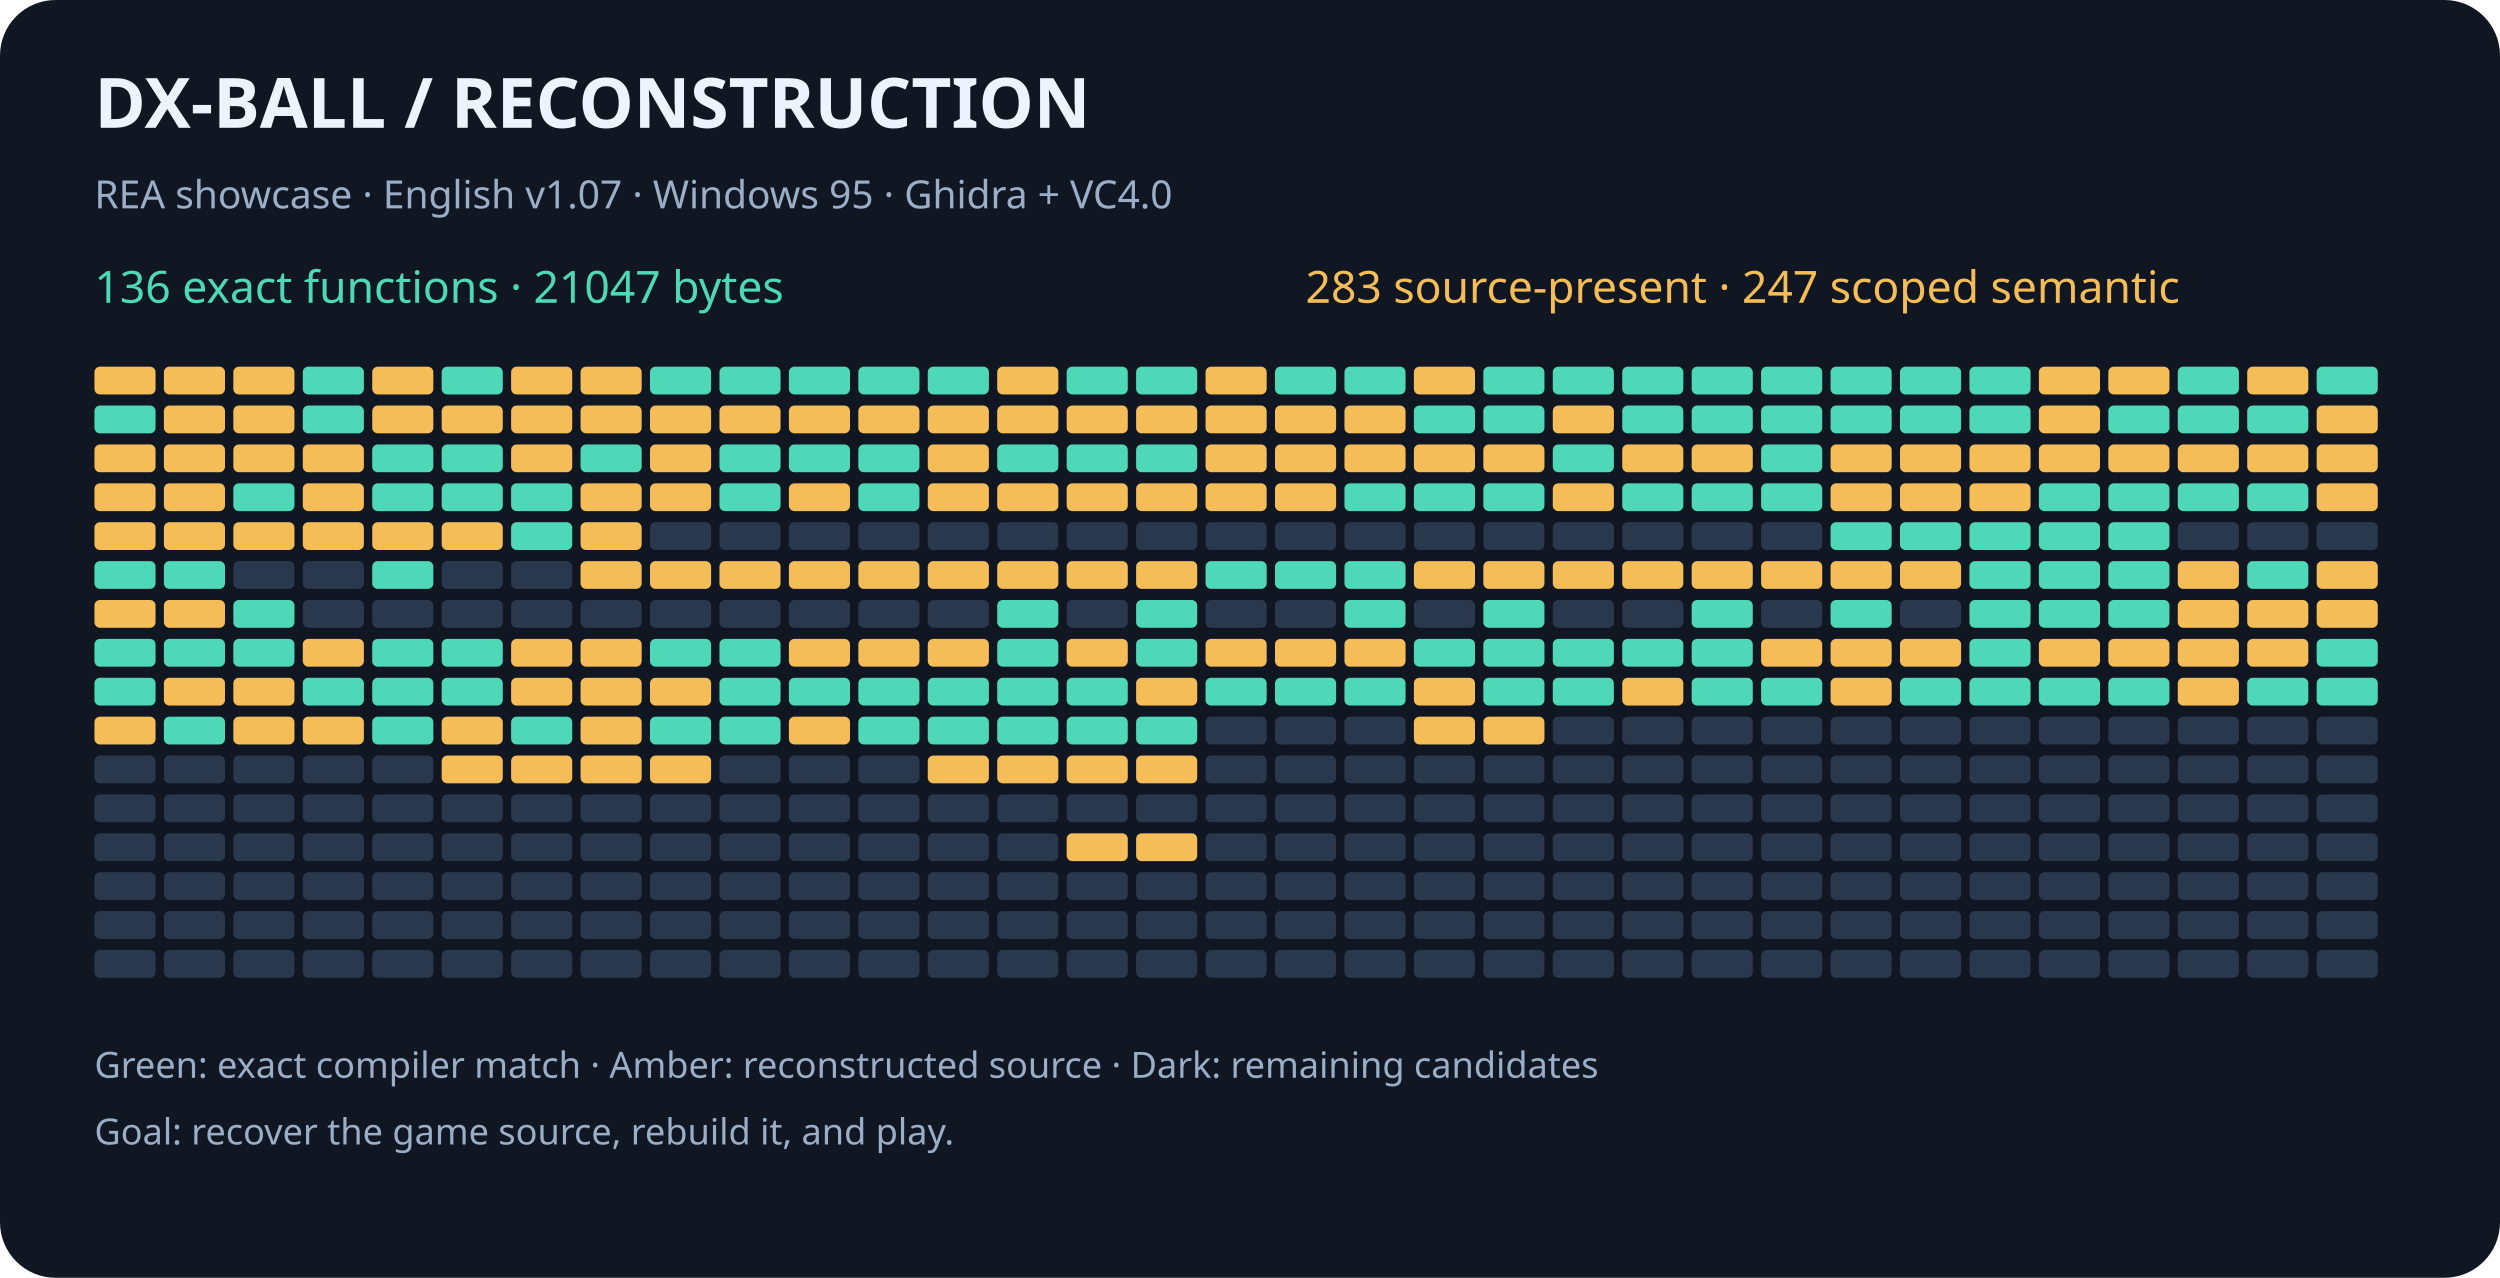
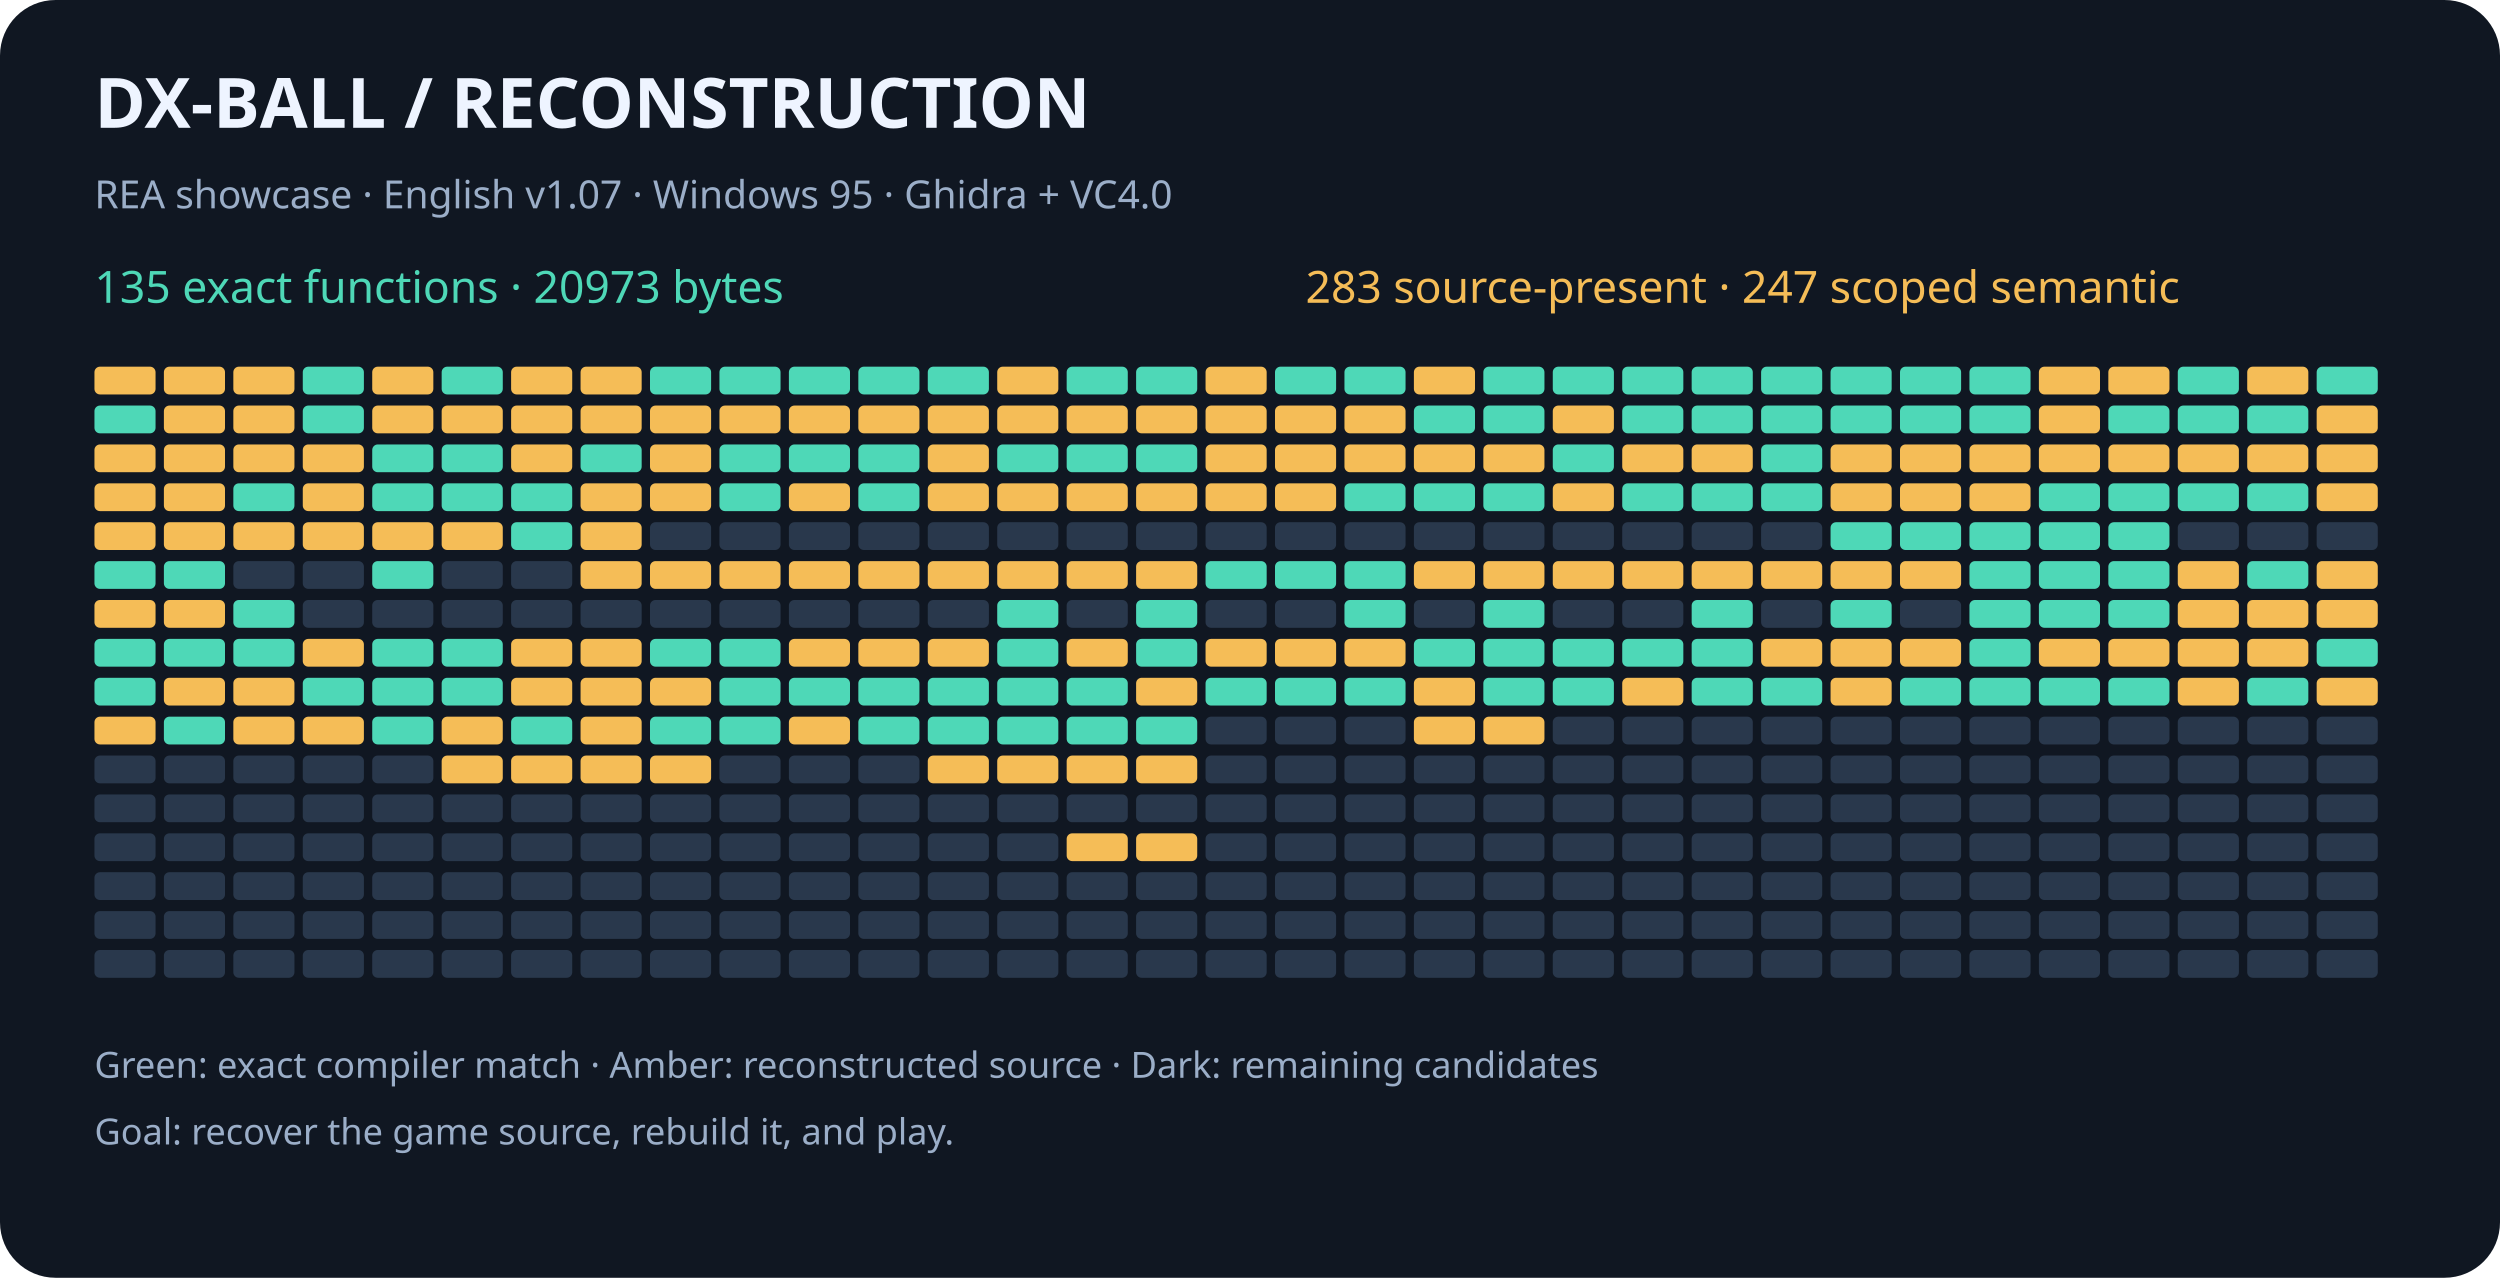
<svg xmlns="http://www.w3.org/2000/svg" width="900" height="460" viewBox="0 0 900 460" role="img" aria-labelledby="title desc">
  <rect width="900" height="460" rx="20" fill="#101722" />
  <g font-family="sans-serif">
    <text x="34" y="46" fill="#eef4ff" font-size="25" font-weight="bold">DX-BALL  /  RECONSTRUCTION</text>
    <text x="34" y="75" fill="#9baec8" font-size="14">REA showcase · English v1.07 · Windows 95 · Ghidra + VC4.0</text>
-     <text x="34" y="109" fill="#4ed8b7" font-size="16">136 exact functions · 21047 bytes</text>
+     <text x="34" y="109" fill="#4ed8b7" font-size="16">135 exact functions · 20973 bytes</text>
    <text x="470" y="109" fill="#f5bd57" font-size="16">283 source-present · 247 scoped semantic</text>
    <rect x="34" y="132" width="22" height="10" rx="2" fill="#f5bd57" />
    <rect x="59" y="132" width="22" height="10" rx="2" fill="#f5bd57" />
    <rect x="84" y="132" width="22" height="10" rx="2" fill="#f5bd57" />
    <rect x="109" y="132" width="22" height="10" rx="2" fill="#4ed8b7" />
    <rect x="134" y="132" width="22" height="10" rx="2" fill="#f5bd57" />
    <rect x="159" y="132" width="22" height="10" rx="2" fill="#4ed8b7" />
    <rect x="184" y="132" width="22" height="10" rx="2" fill="#f5bd57" />
    <rect x="209" y="132" width="22" height="10" rx="2" fill="#f5bd57" />
    <rect x="234" y="132" width="22" height="10" rx="2" fill="#4ed8b7" />
    <rect x="259" y="132" width="22" height="10" rx="2" fill="#4ed8b7" />
    <rect x="284" y="132" width="22" height="10" rx="2" fill="#4ed8b7" />
    <rect x="309" y="132" width="22" height="10" rx="2" fill="#4ed8b7" />
    <rect x="334" y="132" width="22" height="10" rx="2" fill="#4ed8b7" />
    <rect x="359" y="132" width="22" height="10" rx="2" fill="#f5bd57" />
    <rect x="384" y="132" width="22" height="10" rx="2" fill="#4ed8b7" />
    <rect x="409" y="132" width="22" height="10" rx="2" fill="#4ed8b7" />
    <rect x="434" y="132" width="22" height="10" rx="2" fill="#f5bd57" />
    <rect x="459" y="132" width="22" height="10" rx="2" fill="#4ed8b7" />
    <rect x="484" y="132" width="22" height="10" rx="2" fill="#4ed8b7" />
    <rect x="509" y="132" width="22" height="10" rx="2" fill="#f5bd57" />
    <rect x="534" y="132" width="22" height="10" rx="2" fill="#4ed8b7" />
    <rect x="559" y="132" width="22" height="10" rx="2" fill="#4ed8b7" />
    <rect x="584" y="132" width="22" height="10" rx="2" fill="#4ed8b7" />
    <rect x="609" y="132" width="22" height="10" rx="2" fill="#4ed8b7" />
    <rect x="634" y="132" width="22" height="10" rx="2" fill="#4ed8b7" />
    <rect x="659" y="132" width="22" height="10" rx="2" fill="#4ed8b7" />
    <rect x="684" y="132" width="22" height="10" rx="2" fill="#4ed8b7" />
    <rect x="709" y="132" width="22" height="10" rx="2" fill="#4ed8b7" />
    <rect x="734" y="132" width="22" height="10" rx="2" fill="#f5bd57" />
    <rect x="759" y="132" width="22" height="10" rx="2" fill="#f5bd57" />
    <rect x="784" y="132" width="22" height="10" rx="2" fill="#4ed8b7" />
    <rect x="809" y="132" width="22" height="10" rx="2" fill="#f5bd57" />
    <rect x="834" y="132" width="22" height="10" rx="2" fill="#4ed8b7" />
    <rect x="34" y="146" width="22" height="10" rx="2" fill="#4ed8b7" />
    <rect x="59" y="146" width="22" height="10" rx="2" fill="#f5bd57" />
    <rect x="84" y="146" width="22" height="10" rx="2" fill="#f5bd57" />
    <rect x="109" y="146" width="22" height="10" rx="2" fill="#4ed8b7" />
    <rect x="134" y="146" width="22" height="10" rx="2" fill="#f5bd57" />
    <rect x="159" y="146" width="22" height="10" rx="2" fill="#f5bd57" />
    <rect x="184" y="146" width="22" height="10" rx="2" fill="#f5bd57" />
    <rect x="209" y="146" width="22" height="10" rx="2" fill="#f5bd57" />
    <rect x="234" y="146" width="22" height="10" rx="2" fill="#f5bd57" />
    <rect x="259" y="146" width="22" height="10" rx="2" fill="#f5bd57" />
    <rect x="284" y="146" width="22" height="10" rx="2" fill="#f5bd57" />
    <rect x="309" y="146" width="22" height="10" rx="2" fill="#f5bd57" />
    <rect x="334" y="146" width="22" height="10" rx="2" fill="#f5bd57" />
    <rect x="359" y="146" width="22" height="10" rx="2" fill="#f5bd57" />
    <rect x="384" y="146" width="22" height="10" rx="2" fill="#f5bd57" />
    <rect x="409" y="146" width="22" height="10" rx="2" fill="#f5bd57" />
    <rect x="434" y="146" width="22" height="10" rx="2" fill="#f5bd57" />
    <rect x="459" y="146" width="22" height="10" rx="2" fill="#f5bd57" />
    <rect x="484" y="146" width="22" height="10" rx="2" fill="#f5bd57" />
    <rect x="509" y="146" width="22" height="10" rx="2" fill="#4ed8b7" />
    <rect x="534" y="146" width="22" height="10" rx="2" fill="#4ed8b7" />
    <rect x="559" y="146" width="22" height="10" rx="2" fill="#f5bd57" />
    <rect x="584" y="146" width="22" height="10" rx="2" fill="#4ed8b7" />
    <rect x="609" y="146" width="22" height="10" rx="2" fill="#4ed8b7" />
    <rect x="634" y="146" width="22" height="10" rx="2" fill="#4ed8b7" />
    <rect x="659" y="146" width="22" height="10" rx="2" fill="#4ed8b7" />
    <rect x="684" y="146" width="22" height="10" rx="2" fill="#4ed8b7" />
    <rect x="709" y="146" width="22" height="10" rx="2" fill="#4ed8b7" />
    <rect x="734" y="146" width="22" height="10" rx="2" fill="#f5bd57" />
    <rect x="759" y="146" width="22" height="10" rx="2" fill="#4ed8b7" />
    <rect x="784" y="146" width="22" height="10" rx="2" fill="#4ed8b7" />
    <rect x="809" y="146" width="22" height="10" rx="2" fill="#4ed8b7" />
    <rect x="834" y="146" width="22" height="10" rx="2" fill="#f5bd57" />
    <rect x="34" y="160" width="22" height="10" rx="2" fill="#f5bd57" />
    <rect x="59" y="160" width="22" height="10" rx="2" fill="#f5bd57" />
    <rect x="84" y="160" width="22" height="10" rx="2" fill="#f5bd57" />
    <rect x="109" y="160" width="22" height="10" rx="2" fill="#f5bd57" />
    <rect x="134" y="160" width="22" height="10" rx="2" fill="#4ed8b7" />
    <rect x="159" y="160" width="22" height="10" rx="2" fill="#4ed8b7" />
    <rect x="184" y="160" width="22" height="10" rx="2" fill="#f5bd57" />
    <rect x="209" y="160" width="22" height="10" rx="2" fill="#4ed8b7" />
    <rect x="234" y="160" width="22" height="10" rx="2" fill="#f5bd57" />
    <rect x="259" y="160" width="22" height="10" rx="2" fill="#4ed8b7" />
    <rect x="284" y="160" width="22" height="10" rx="2" fill="#4ed8b7" />
    <rect x="309" y="160" width="22" height="10" rx="2" fill="#4ed8b7" />
    <rect x="334" y="160" width="22" height="10" rx="2" fill="#f5bd57" />
    <rect x="359" y="160" width="22" height="10" rx="2" fill="#4ed8b7" />
    <rect x="384" y="160" width="22" height="10" rx="2" fill="#4ed8b7" />
    <rect x="409" y="160" width="22" height="10" rx="2" fill="#4ed8b7" />
    <rect x="434" y="160" width="22" height="10" rx="2" fill="#f5bd57" />
    <rect x="459" y="160" width="22" height="10" rx="2" fill="#f5bd57" />
    <rect x="484" y="160" width="22" height="10" rx="2" fill="#f5bd57" />
    <rect x="509" y="160" width="22" height="10" rx="2" fill="#f5bd57" />
    <rect x="534" y="160" width="22" height="10" rx="2" fill="#f5bd57" />
    <rect x="559" y="160" width="22" height="10" rx="2" fill="#4ed8b7" />
    <rect x="584" y="160" width="22" height="10" rx="2" fill="#f5bd57" />
    <rect x="609" y="160" width="22" height="10" rx="2" fill="#f5bd57" />
    <rect x="634" y="160" width="22" height="10" rx="2" fill="#4ed8b7" />
    <rect x="659" y="160" width="22" height="10" rx="2" fill="#f5bd57" />
    <rect x="684" y="160" width="22" height="10" rx="2" fill="#f5bd57" />
    <rect x="709" y="160" width="22" height="10" rx="2" fill="#f5bd57" />
    <rect x="734" y="160" width="22" height="10" rx="2" fill="#f5bd57" />
    <rect x="759" y="160" width="22" height="10" rx="2" fill="#f5bd57" />
    <rect x="784" y="160" width="22" height="10" rx="2" fill="#f5bd57" />
    <rect x="809" y="160" width="22" height="10" rx="2" fill="#f5bd57" />
    <rect x="834" y="160" width="22" height="10" rx="2" fill="#f5bd57" />
    <rect x="34" y="174" width="22" height="10" rx="2" fill="#f5bd57" />
    <rect x="59" y="174" width="22" height="10" rx="2" fill="#f5bd57" />
    <rect x="84" y="174" width="22" height="10" rx="2" fill="#4ed8b7" />
    <rect x="109" y="174" width="22" height="10" rx="2" fill="#f5bd57" />
    <rect x="134" y="174" width="22" height="10" rx="2" fill="#4ed8b7" />
    <rect x="159" y="174" width="22" height="10" rx="2" fill="#4ed8b7" />
    <rect x="184" y="174" width="22" height="10" rx="2" fill="#4ed8b7" />
    <rect x="209" y="174" width="22" height="10" rx="2" fill="#f5bd57" />
    <rect x="234" y="174" width="22" height="10" rx="2" fill="#f5bd57" />
    <rect x="259" y="174" width="22" height="10" rx="2" fill="#4ed8b7" />
    <rect x="284" y="174" width="22" height="10" rx="2" fill="#f5bd57" />
    <rect x="309" y="174" width="22" height="10" rx="2" fill="#4ed8b7" />
    <rect x="334" y="174" width="22" height="10" rx="2" fill="#f5bd57" />
    <rect x="359" y="174" width="22" height="10" rx="2" fill="#f5bd57" />
    <rect x="384" y="174" width="22" height="10" rx="2" fill="#f5bd57" />
    <rect x="409" y="174" width="22" height="10" rx="2" fill="#f5bd57" />
    <rect x="434" y="174" width="22" height="10" rx="2" fill="#f5bd57" />
    <rect x="459" y="174" width="22" height="10" rx="2" fill="#f5bd57" />
    <rect x="484" y="174" width="22" height="10" rx="2" fill="#4ed8b7" />
    <rect x="509" y="174" width="22" height="10" rx="2" fill="#4ed8b7" />
    <rect x="534" y="174" width="22" height="10" rx="2" fill="#4ed8b7" />
    <rect x="559" y="174" width="22" height="10" rx="2" fill="#f5bd57" />
    <rect x="584" y="174" width="22" height="10" rx="2" fill="#4ed8b7" />
    <rect x="609" y="174" width="22" height="10" rx="2" fill="#4ed8b7" />
    <rect x="634" y="174" width="22" height="10" rx="2" fill="#4ed8b7" />
    <rect x="659" y="174" width="22" height="10" rx="2" fill="#f5bd57" />
    <rect x="684" y="174" width="22" height="10" rx="2" fill="#f5bd57" />
    <rect x="709" y="174" width="22" height="10" rx="2" fill="#f5bd57" />
    <rect x="734" y="174" width="22" height="10" rx="2" fill="#4ed8b7" />
    <rect x="759" y="174" width="22" height="10" rx="2" fill="#4ed8b7" />
    <rect x="784" y="174" width="22" height="10" rx="2" fill="#4ed8b7" />
    <rect x="809" y="174" width="22" height="10" rx="2" fill="#4ed8b7" />
    <rect x="834" y="174" width="22" height="10" rx="2" fill="#f5bd57" />
    <rect x="34" y="188" width="22" height="10" rx="2" fill="#f5bd57" />
    <rect x="59" y="188" width="22" height="10" rx="2" fill="#f5bd57" />
    <rect x="84" y="188" width="22" height="10" rx="2" fill="#f5bd57" />
    <rect x="109" y="188" width="22" height="10" rx="2" fill="#f5bd57" />
    <rect x="134" y="188" width="22" height="10" rx="2" fill="#f5bd57" />
    <rect x="159" y="188" width="22" height="10" rx="2" fill="#f5bd57" />
    <rect x="184" y="188" width="22" height="10" rx="2" fill="#4ed8b7" />
    <rect x="209" y="188" width="22" height="10" rx="2" fill="#f5bd57" />
    <rect x="234" y="188" width="22" height="10" rx="2" fill="#29384c" />
    <rect x="259" y="188" width="22" height="10" rx="2" fill="#29384c" />
    <rect x="284" y="188" width="22" height="10" rx="2" fill="#29384c" />
    <rect x="309" y="188" width="22" height="10" rx="2" fill="#29384c" />
    <rect x="334" y="188" width="22" height="10" rx="2" fill="#29384c" />
    <rect x="359" y="188" width="22" height="10" rx="2" fill="#29384c" />
    <rect x="384" y="188" width="22" height="10" rx="2" fill="#29384c" />
    <rect x="409" y="188" width="22" height="10" rx="2" fill="#29384c" />
    <rect x="434" y="188" width="22" height="10" rx="2" fill="#29384c" />
    <rect x="459" y="188" width="22" height="10" rx="2" fill="#29384c" />
    <rect x="484" y="188" width="22" height="10" rx="2" fill="#29384c" />
    <rect x="509" y="188" width="22" height="10" rx="2" fill="#29384c" />
    <rect x="534" y="188" width="22" height="10" rx="2" fill="#29384c" />
    <rect x="559" y="188" width="22" height="10" rx="2" fill="#29384c" />
    <rect x="584" y="188" width="22" height="10" rx="2" fill="#29384c" />
    <rect x="609" y="188" width="22" height="10" rx="2" fill="#29384c" />
    <rect x="634" y="188" width="22" height="10" rx="2" fill="#29384c" />
    <rect x="659" y="188" width="22" height="10" rx="2" fill="#4ed8b7" />
    <rect x="684" y="188" width="22" height="10" rx="2" fill="#4ed8b7" />
    <rect x="709" y="188" width="22" height="10" rx="2" fill="#4ed8b7" />
    <rect x="734" y="188" width="22" height="10" rx="2" fill="#4ed8b7" />
    <rect x="759" y="188" width="22" height="10" rx="2" fill="#4ed8b7" />
    <rect x="784" y="188" width="22" height="10" rx="2" fill="#29384c" />
    <rect x="809" y="188" width="22" height="10" rx="2" fill="#29384c" />
    <rect x="834" y="188" width="22" height="10" rx="2" fill="#29384c" />
    <rect x="34" y="202" width="22" height="10" rx="2" fill="#4ed8b7" />
    <rect x="59" y="202" width="22" height="10" rx="2" fill="#4ed8b7" />
    <rect x="84" y="202" width="22" height="10" rx="2" fill="#29384c" />
    <rect x="109" y="202" width="22" height="10" rx="2" fill="#29384c" />
    <rect x="134" y="202" width="22" height="10" rx="2" fill="#4ed8b7" />
    <rect x="159" y="202" width="22" height="10" rx="2" fill="#29384c" />
    <rect x="184" y="202" width="22" height="10" rx="2" fill="#29384c" />
    <rect x="209" y="202" width="22" height="10" rx="2" fill="#f5bd57" />
    <rect x="234" y="202" width="22" height="10" rx="2" fill="#f5bd57" />
    <rect x="259" y="202" width="22" height="10" rx="2" fill="#f5bd57" />
    <rect x="284" y="202" width="22" height="10" rx="2" fill="#f5bd57" />
    <rect x="309" y="202" width="22" height="10" rx="2" fill="#f5bd57" />
    <rect x="334" y="202" width="22" height="10" rx="2" fill="#f5bd57" />
    <rect x="359" y="202" width="22" height="10" rx="2" fill="#f5bd57" />
    <rect x="384" y="202" width="22" height="10" rx="2" fill="#f5bd57" />
    <rect x="409" y="202" width="22" height="10" rx="2" fill="#f5bd57" />
    <rect x="434" y="202" width="22" height="10" rx="2" fill="#4ed8b7" />
    <rect x="459" y="202" width="22" height="10" rx="2" fill="#4ed8b7" />
    <rect x="484" y="202" width="22" height="10" rx="2" fill="#4ed8b7" />
    <rect x="509" y="202" width="22" height="10" rx="2" fill="#f5bd57" />
    <rect x="534" y="202" width="22" height="10" rx="2" fill="#f5bd57" />
    <rect x="559" y="202" width="22" height="10" rx="2" fill="#f5bd57" />
    <rect x="584" y="202" width="22" height="10" rx="2" fill="#f5bd57" />
    <rect x="609" y="202" width="22" height="10" rx="2" fill="#f5bd57" />
    <rect x="634" y="202" width="22" height="10" rx="2" fill="#f5bd57" />
    <rect x="659" y="202" width="22" height="10" rx="2" fill="#f5bd57" />
    <rect x="684" y="202" width="22" height="10" rx="2" fill="#f5bd57" />
    <rect x="709" y="202" width="22" height="10" rx="2" fill="#4ed8b7" />
    <rect x="734" y="202" width="22" height="10" rx="2" fill="#4ed8b7" />
    <rect x="759" y="202" width="22" height="10" rx="2" fill="#4ed8b7" />
    <rect x="784" y="202" width="22" height="10" rx="2" fill="#f5bd57" />
    <rect x="809" y="202" width="22" height="10" rx="2" fill="#4ed8b7" />
    <rect x="834" y="202" width="22" height="10" rx="2" fill="#f5bd57" />
    <rect x="34" y="216" width="22" height="10" rx="2" fill="#f5bd57" />
    <rect x="59" y="216" width="22" height="10" rx="2" fill="#f5bd57" />
    <rect x="84" y="216" width="22" height="10" rx="2" fill="#4ed8b7" />
    <rect x="109" y="216" width="22" height="10" rx="2" fill="#29384c" />
    <rect x="134" y="216" width="22" height="10" rx="2" fill="#29384c" />
    <rect x="159" y="216" width="22" height="10" rx="2" fill="#29384c" />
    <rect x="184" y="216" width="22" height="10" rx="2" fill="#29384c" />
    <rect x="209" y="216" width="22" height="10" rx="2" fill="#29384c" />
    <rect x="234" y="216" width="22" height="10" rx="2" fill="#29384c" />
    <rect x="259" y="216" width="22" height="10" rx="2" fill="#29384c" />
    <rect x="284" y="216" width="22" height="10" rx="2" fill="#29384c" />
    <rect x="309" y="216" width="22" height="10" rx="2" fill="#29384c" />
    <rect x="334" y="216" width="22" height="10" rx="2" fill="#29384c" />
    <rect x="359" y="216" width="22" height="10" rx="2" fill="#4ed8b7" />
    <rect x="384" y="216" width="22" height="10" rx="2" fill="#29384c" />
    <rect x="409" y="216" width="22" height="10" rx="2" fill="#4ed8b7" />
    <rect x="434" y="216" width="22" height="10" rx="2" fill="#29384c" />
    <rect x="459" y="216" width="22" height="10" rx="2" fill="#29384c" />
    <rect x="484" y="216" width="22" height="10" rx="2" fill="#4ed8b7" />
    <rect x="509" y="216" width="22" height="10" rx="2" fill="#29384c" />
    <rect x="534" y="216" width="22" height="10" rx="2" fill="#4ed8b7" />
    <rect x="559" y="216" width="22" height="10" rx="2" fill="#29384c" />
    <rect x="584" y="216" width="22" height="10" rx="2" fill="#29384c" />
    <rect x="609" y="216" width="22" height="10" rx="2" fill="#4ed8b7" />
    <rect x="634" y="216" width="22" height="10" rx="2" fill="#29384c" />
    <rect x="659" y="216" width="22" height="10" rx="2" fill="#4ed8b7" />
    <rect x="684" y="216" width="22" height="10" rx="2" fill="#29384c" />
    <rect x="709" y="216" width="22" height="10" rx="2" fill="#4ed8b7" />
    <rect x="734" y="216" width="22" height="10" rx="2" fill="#4ed8b7" />
    <rect x="759" y="216" width="22" height="10" rx="2" fill="#4ed8b7" />
    <rect x="784" y="216" width="22" height="10" rx="2" fill="#f5bd57" />
    <rect x="809" y="216" width="22" height="10" rx="2" fill="#f5bd57" />
    <rect x="834" y="216" width="22" height="10" rx="2" fill="#f5bd57" />
    <rect x="34" y="230" width="22" height="10" rx="2" fill="#4ed8b7" />
    <rect x="59" y="230" width="22" height="10" rx="2" fill="#4ed8b7" />
    <rect x="84" y="230" width="22" height="10" rx="2" fill="#4ed8b7" />
    <rect x="109" y="230" width="22" height="10" rx="2" fill="#f5bd57" />
    <rect x="134" y="230" width="22" height="10" rx="2" fill="#4ed8b7" />
    <rect x="159" y="230" width="22" height="10" rx="2" fill="#4ed8b7" />
    <rect x="184" y="230" width="22" height="10" rx="2" fill="#f5bd57" />
    <rect x="209" y="230" width="22" height="10" rx="2" fill="#f5bd57" />
    <rect x="234" y="230" width="22" height="10" rx="2" fill="#4ed8b7" />
    <rect x="259" y="230" width="22" height="10" rx="2" fill="#4ed8b7" />
    <rect x="284" y="230" width="22" height="10" rx="2" fill="#f5bd57" />
    <rect x="309" y="230" width="22" height="10" rx="2" fill="#f5bd57" />
    <rect x="334" y="230" width="22" height="10" rx="2" fill="#f5bd57" />
    <rect x="359" y="230" width="22" height="10" rx="2" fill="#4ed8b7" />
    <rect x="384" y="230" width="22" height="10" rx="2" fill="#f5bd57" />
    <rect x="409" y="230" width="22" height="10" rx="2" fill="#4ed8b7" />
    <rect x="434" y="230" width="22" height="10" rx="2" fill="#f5bd57" />
    <rect x="459" y="230" width="22" height="10" rx="2" fill="#f5bd57" />
    <rect x="484" y="230" width="22" height="10" rx="2" fill="#f5bd57" />
    <rect x="509" y="230" width="22" height="10" rx="2" fill="#4ed8b7" />
    <rect x="534" y="230" width="22" height="10" rx="2" fill="#4ed8b7" />
    <rect x="559" y="230" width="22" height="10" rx="2" fill="#4ed8b7" />
    <rect x="584" y="230" width="22" height="10" rx="2" fill="#4ed8b7" />
    <rect x="609" y="230" width="22" height="10" rx="2" fill="#4ed8b7" />
    <rect x="634" y="230" width="22" height="10" rx="2" fill="#f5bd57" />
    <rect x="659" y="230" width="22" height="10" rx="2" fill="#f5bd57" />
    <rect x="684" y="230" width="22" height="10" rx="2" fill="#f5bd57" />
    <rect x="709" y="230" width="22" height="10" rx="2" fill="#4ed8b7" />
    <rect x="734" y="230" width="22" height="10" rx="2" fill="#f5bd57" />
    <rect x="759" y="230" width="22" height="10" rx="2" fill="#f5bd57" />
    <rect x="784" y="230" width="22" height="10" rx="2" fill="#f5bd57" />
    <rect x="809" y="230" width="22" height="10" rx="2" fill="#f5bd57" />
    <rect x="834" y="230" width="22" height="10" rx="2" fill="#4ed8b7" />
    <rect x="34" y="244" width="22" height="10" rx="2" fill="#4ed8b7" />
    <rect x="59" y="244" width="22" height="10" rx="2" fill="#f5bd57" />
    <rect x="84" y="244" width="22" height="10" rx="2" fill="#f5bd57" />
    <rect x="109" y="244" width="22" height="10" rx="2" fill="#4ed8b7" />
    <rect x="134" y="244" width="22" height="10" rx="2" fill="#4ed8b7" />
    <rect x="159" y="244" width="22" height="10" rx="2" fill="#4ed8b7" />
    <rect x="184" y="244" width="22" height="10" rx="2" fill="#f5bd57" />
    <rect x="209" y="244" width="22" height="10" rx="2" fill="#f5bd57" />
    <rect x="234" y="244" width="22" height="10" rx="2" fill="#f5bd57" />
    <rect x="259" y="244" width="22" height="10" rx="2" fill="#4ed8b7" />
    <rect x="284" y="244" width="22" height="10" rx="2" fill="#4ed8b7" />
    <rect x="309" y="244" width="22" height="10" rx="2" fill="#4ed8b7" />
    <rect x="334" y="244" width="22" height="10" rx="2" fill="#4ed8b7" />
    <rect x="359" y="244" width="22" height="10" rx="2" fill="#4ed8b7" />
    <rect x="384" y="244" width="22" height="10" rx="2" fill="#4ed8b7" />
    <rect x="409" y="244" width="22" height="10" rx="2" fill="#f5bd57" />
    <rect x="434" y="244" width="22" height="10" rx="2" fill="#4ed8b7" />
    <rect x="459" y="244" width="22" height="10" rx="2" fill="#4ed8b7" />
    <rect x="484" y="244" width="22" height="10" rx="2" fill="#4ed8b7" />
    <rect x="509" y="244" width="22" height="10" rx="2" fill="#f5bd57" />
    <rect x="534" y="244" width="22" height="10" rx="2" fill="#4ed8b7" />
    <rect x="559" y="244" width="22" height="10" rx="2" fill="#4ed8b7" />
    <rect x="584" y="244" width="22" height="10" rx="2" fill="#f5bd57" />
    <rect x="609" y="244" width="22" height="10" rx="2" fill="#4ed8b7" />
    <rect x="634" y="244" width="22" height="10" rx="2" fill="#4ed8b7" />
    <rect x="659" y="244" width="22" height="10" rx="2" fill="#f5bd57" />
    <rect x="684" y="244" width="22" height="10" rx="2" fill="#4ed8b7" />
    <rect x="709" y="244" width="22" height="10" rx="2" fill="#4ed8b7" />
    <rect x="734" y="244" width="22" height="10" rx="2" fill="#4ed8b7" />
    <rect x="759" y="244" width="22" height="10" rx="2" fill="#4ed8b7" />
    <rect x="784" y="244" width="22" height="10" rx="2" fill="#f5bd57" />
    <rect x="809" y="244" width="22" height="10" rx="2" fill="#4ed8b7" />
-     <rect x="834" y="244" width="22" height="10" rx="2" fill="#4ed8b7" />
+     <rect x="834" y="244" width="22" height="10" rx="2" fill="#f5bd57" />
    <rect x="34" y="258" width="22" height="10" rx="2" fill="#f5bd57" />
    <rect x="59" y="258" width="22" height="10" rx="2" fill="#4ed8b7" />
    <rect x="84" y="258" width="22" height="10" rx="2" fill="#f5bd57" />
    <rect x="109" y="258" width="22" height="10" rx="2" fill="#f5bd57" />
    <rect x="134" y="258" width="22" height="10" rx="2" fill="#4ed8b7" />
    <rect x="159" y="258" width="22" height="10" rx="2" fill="#f5bd57" />
    <rect x="184" y="258" width="22" height="10" rx="2" fill="#4ed8b7" />
    <rect x="209" y="258" width="22" height="10" rx="2" fill="#f5bd57" />
    <rect x="234" y="258" width="22" height="10" rx="2" fill="#4ed8b7" />
    <rect x="259" y="258" width="22" height="10" rx="2" fill="#4ed8b7" />
    <rect x="284" y="258" width="22" height="10" rx="2" fill="#f5bd57" />
    <rect x="309" y="258" width="22" height="10" rx="2" fill="#4ed8b7" />
    <rect x="334" y="258" width="22" height="10" rx="2" fill="#4ed8b7" />
    <rect x="359" y="258" width="22" height="10" rx="2" fill="#4ed8b7" />
    <rect x="384" y="258" width="22" height="10" rx="2" fill="#4ed8b7" />
    <rect x="409" y="258" width="22" height="10" rx="2" fill="#4ed8b7" />
    <rect x="434" y="258" width="22" height="10" rx="2" fill="#29384c" />
    <rect x="459" y="258" width="22" height="10" rx="2" fill="#29384c" />
    <rect x="484" y="258" width="22" height="10" rx="2" fill="#29384c" />
    <rect x="509" y="258" width="22" height="10" rx="2" fill="#f5bd57" />
    <rect x="534" y="258" width="22" height="10" rx="2" fill="#f5bd57" />
    <rect x="559" y="258" width="22" height="10" rx="2" fill="#29384c" />
    <rect x="584" y="258" width="22" height="10" rx="2" fill="#29384c" />
    <rect x="609" y="258" width="22" height="10" rx="2" fill="#29384c" />
    <rect x="634" y="258" width="22" height="10" rx="2" fill="#29384c" />
    <rect x="659" y="258" width="22" height="10" rx="2" fill="#29384c" />
    <rect x="684" y="258" width="22" height="10" rx="2" fill="#29384c" />
    <rect x="709" y="258" width="22" height="10" rx="2" fill="#29384c" />
    <rect x="734" y="258" width="22" height="10" rx="2" fill="#29384c" />
    <rect x="759" y="258" width="22" height="10" rx="2" fill="#29384c" />
    <rect x="784" y="258" width="22" height="10" rx="2" fill="#29384c" />
    <rect x="809" y="258" width="22" height="10" rx="2" fill="#29384c" />
    <rect x="834" y="258" width="22" height="10" rx="2" fill="#29384c" />
    <rect x="34" y="272" width="22" height="10" rx="2" fill="#29384c" />
    <rect x="59" y="272" width="22" height="10" rx="2" fill="#29384c" />
    <rect x="84" y="272" width="22" height="10" rx="2" fill="#29384c" />
    <rect x="109" y="272" width="22" height="10" rx="2" fill="#29384c" />
    <rect x="134" y="272" width="22" height="10" rx="2" fill="#29384c" />
    <rect x="159" y="272" width="22" height="10" rx="2" fill="#f5bd57" />
    <rect x="184" y="272" width="22" height="10" rx="2" fill="#f5bd57" />
    <rect x="209" y="272" width="22" height="10" rx="2" fill="#f5bd57" />
    <rect x="234" y="272" width="22" height="10" rx="2" fill="#f5bd57" />
    <rect x="259" y="272" width="22" height="10" rx="2" fill="#29384c" />
    <rect x="284" y="272" width="22" height="10" rx="2" fill="#29384c" />
    <rect x="309" y="272" width="22" height="10" rx="2" fill="#29384c" />
    <rect x="334" y="272" width="22" height="10" rx="2" fill="#f5bd57" />
    <rect x="359" y="272" width="22" height="10" rx="2" fill="#f5bd57" />
    <rect x="384" y="272" width="22" height="10" rx="2" fill="#f5bd57" />
    <rect x="409" y="272" width="22" height="10" rx="2" fill="#f5bd57" />
    <rect x="434" y="272" width="22" height="10" rx="2" fill="#29384c" />
    <rect x="459" y="272" width="22" height="10" rx="2" fill="#29384c" />
    <rect x="484" y="272" width="22" height="10" rx="2" fill="#29384c" />
    <rect x="509" y="272" width="22" height="10" rx="2" fill="#29384c" />
    <rect x="534" y="272" width="22" height="10" rx="2" fill="#29384c" />
    <rect x="559" y="272" width="22" height="10" rx="2" fill="#29384c" />
    <rect x="584" y="272" width="22" height="10" rx="2" fill="#29384c" />
    <rect x="609" y="272" width="22" height="10" rx="2" fill="#29384c" />
    <rect x="634" y="272" width="22" height="10" rx="2" fill="#29384c" />
    <rect x="659" y="272" width="22" height="10" rx="2" fill="#29384c" />
    <rect x="684" y="272" width="22" height="10" rx="2" fill="#29384c" />
    <rect x="709" y="272" width="22" height="10" rx="2" fill="#29384c" />
    <rect x="734" y="272" width="22" height="10" rx="2" fill="#29384c" />
    <rect x="759" y="272" width="22" height="10" rx="2" fill="#29384c" />
    <rect x="784" y="272" width="22" height="10" rx="2" fill="#29384c" />
    <rect x="809" y="272" width="22" height="10" rx="2" fill="#29384c" />
    <rect x="834" y="272" width="22" height="10" rx="2" fill="#29384c" />
    <rect x="34" y="286" width="22" height="10" rx="2" fill="#29384c" />
    <rect x="59" y="286" width="22" height="10" rx="2" fill="#29384c" />
    <rect x="84" y="286" width="22" height="10" rx="2" fill="#29384c" />
    <rect x="109" y="286" width="22" height="10" rx="2" fill="#29384c" />
    <rect x="134" y="286" width="22" height="10" rx="2" fill="#29384c" />
    <rect x="159" y="286" width="22" height="10" rx="2" fill="#29384c" />
    <rect x="184" y="286" width="22" height="10" rx="2" fill="#29384c" />
    <rect x="209" y="286" width="22" height="10" rx="2" fill="#29384c" />
    <rect x="234" y="286" width="22" height="10" rx="2" fill="#29384c" />
    <rect x="259" y="286" width="22" height="10" rx="2" fill="#29384c" />
    <rect x="284" y="286" width="22" height="10" rx="2" fill="#29384c" />
    <rect x="309" y="286" width="22" height="10" rx="2" fill="#29384c" />
    <rect x="334" y="286" width="22" height="10" rx="2" fill="#29384c" />
    <rect x="359" y="286" width="22" height="10" rx="2" fill="#29384c" />
    <rect x="384" y="286" width="22" height="10" rx="2" fill="#29384c" />
    <rect x="409" y="286" width="22" height="10" rx="2" fill="#29384c" />
    <rect x="434" y="286" width="22" height="10" rx="2" fill="#29384c" />
    <rect x="459" y="286" width="22" height="10" rx="2" fill="#29384c" />
    <rect x="484" y="286" width="22" height="10" rx="2" fill="#29384c" />
    <rect x="509" y="286" width="22" height="10" rx="2" fill="#29384c" />
    <rect x="534" y="286" width="22" height="10" rx="2" fill="#29384c" />
    <rect x="559" y="286" width="22" height="10" rx="2" fill="#29384c" />
    <rect x="584" y="286" width="22" height="10" rx="2" fill="#29384c" />
    <rect x="609" y="286" width="22" height="10" rx="2" fill="#29384c" />
    <rect x="634" y="286" width="22" height="10" rx="2" fill="#29384c" />
    <rect x="659" y="286" width="22" height="10" rx="2" fill="#29384c" />
    <rect x="684" y="286" width="22" height="10" rx="2" fill="#29384c" />
    <rect x="709" y="286" width="22" height="10" rx="2" fill="#29384c" />
    <rect x="734" y="286" width="22" height="10" rx="2" fill="#29384c" />
    <rect x="759" y="286" width="22" height="10" rx="2" fill="#29384c" />
    <rect x="784" y="286" width="22" height="10" rx="2" fill="#29384c" />
    <rect x="809" y="286" width="22" height="10" rx="2" fill="#29384c" />
    <rect x="834" y="286" width="22" height="10" rx="2" fill="#29384c" />
    <rect x="34" y="300" width="22" height="10" rx="2" fill="#29384c" />
    <rect x="59" y="300" width="22" height="10" rx="2" fill="#29384c" />
    <rect x="84" y="300" width="22" height="10" rx="2" fill="#29384c" />
    <rect x="109" y="300" width="22" height="10" rx="2" fill="#29384c" />
    <rect x="134" y="300" width="22" height="10" rx="2" fill="#29384c" />
    <rect x="159" y="300" width="22" height="10" rx="2" fill="#29384c" />
    <rect x="184" y="300" width="22" height="10" rx="2" fill="#29384c" />
    <rect x="209" y="300" width="22" height="10" rx="2" fill="#29384c" />
    <rect x="234" y="300" width="22" height="10" rx="2" fill="#29384c" />
    <rect x="259" y="300" width="22" height="10" rx="2" fill="#29384c" />
    <rect x="284" y="300" width="22" height="10" rx="2" fill="#29384c" />
    <rect x="309" y="300" width="22" height="10" rx="2" fill="#29384c" />
    <rect x="334" y="300" width="22" height="10" rx="2" fill="#29384c" />
    <rect x="359" y="300" width="22" height="10" rx="2" fill="#29384c" />
    <rect x="384" y="300" width="22" height="10" rx="2" fill="#f5bd57" />
    <rect x="409" y="300" width="22" height="10" rx="2" fill="#f5bd57" />
    <rect x="434" y="300" width="22" height="10" rx="2" fill="#29384c" />
    <rect x="459" y="300" width="22" height="10" rx="2" fill="#29384c" />
    <rect x="484" y="300" width="22" height="10" rx="2" fill="#29384c" />
    <rect x="509" y="300" width="22" height="10" rx="2" fill="#29384c" />
    <rect x="534" y="300" width="22" height="10" rx="2" fill="#29384c" />
    <rect x="559" y="300" width="22" height="10" rx="2" fill="#29384c" />
    <rect x="584" y="300" width="22" height="10" rx="2" fill="#29384c" />
    <rect x="609" y="300" width="22" height="10" rx="2" fill="#29384c" />
    <rect x="634" y="300" width="22" height="10" rx="2" fill="#29384c" />
    <rect x="659" y="300" width="22" height="10" rx="2" fill="#29384c" />
    <rect x="684" y="300" width="22" height="10" rx="2" fill="#29384c" />
    <rect x="709" y="300" width="22" height="10" rx="2" fill="#29384c" />
    <rect x="734" y="300" width="22" height="10" rx="2" fill="#29384c" />
    <rect x="759" y="300" width="22" height="10" rx="2" fill="#29384c" />
    <rect x="784" y="300" width="22" height="10" rx="2" fill="#29384c" />
    <rect x="809" y="300" width="22" height="10" rx="2" fill="#29384c" />
    <rect x="834" y="300" width="22" height="10" rx="2" fill="#29384c" />
    <rect x="34" y="314" width="22" height="10" rx="2" fill="#29384c" />
    <rect x="59" y="314" width="22" height="10" rx="2" fill="#29384c" />
    <rect x="84" y="314" width="22" height="10" rx="2" fill="#29384c" />
    <rect x="109" y="314" width="22" height="10" rx="2" fill="#29384c" />
    <rect x="134" y="314" width="22" height="10" rx="2" fill="#29384c" />
    <rect x="159" y="314" width="22" height="10" rx="2" fill="#29384c" />
    <rect x="184" y="314" width="22" height="10" rx="2" fill="#29384c" />
    <rect x="209" y="314" width="22" height="10" rx="2" fill="#29384c" />
    <rect x="234" y="314" width="22" height="10" rx="2" fill="#29384c" />
    <rect x="259" y="314" width="22" height="10" rx="2" fill="#29384c" />
    <rect x="284" y="314" width="22" height="10" rx="2" fill="#29384c" />
    <rect x="309" y="314" width="22" height="10" rx="2" fill="#29384c" />
    <rect x="334" y="314" width="22" height="10" rx="2" fill="#29384c" />
    <rect x="359" y="314" width="22" height="10" rx="2" fill="#29384c" />
    <rect x="384" y="314" width="22" height="10" rx="2" fill="#29384c" />
    <rect x="409" y="314" width="22" height="10" rx="2" fill="#29384c" />
    <rect x="434" y="314" width="22" height="10" rx="2" fill="#29384c" />
    <rect x="459" y="314" width="22" height="10" rx="2" fill="#29384c" />
    <rect x="484" y="314" width="22" height="10" rx="2" fill="#29384c" />
    <rect x="509" y="314" width="22" height="10" rx="2" fill="#29384c" />
    <rect x="534" y="314" width="22" height="10" rx="2" fill="#29384c" />
    <rect x="559" y="314" width="22" height="10" rx="2" fill="#29384c" />
    <rect x="584" y="314" width="22" height="10" rx="2" fill="#29384c" />
    <rect x="609" y="314" width="22" height="10" rx="2" fill="#29384c" />
    <rect x="634" y="314" width="22" height="10" rx="2" fill="#29384c" />
    <rect x="659" y="314" width="22" height="10" rx="2" fill="#29384c" />
    <rect x="684" y="314" width="22" height="10" rx="2" fill="#29384c" />
    <rect x="709" y="314" width="22" height="10" rx="2" fill="#29384c" />
    <rect x="734" y="314" width="22" height="10" rx="2" fill="#29384c" />
    <rect x="759" y="314" width="22" height="10" rx="2" fill="#29384c" />
    <rect x="784" y="314" width="22" height="10" rx="2" fill="#29384c" />
    <rect x="809" y="314" width="22" height="10" rx="2" fill="#29384c" />
    <rect x="834" y="314" width="22" height="10" rx="2" fill="#29384c" />
    <rect x="34" y="328" width="22" height="10" rx="2" fill="#29384c" />
    <rect x="59" y="328" width="22" height="10" rx="2" fill="#29384c" />
    <rect x="84" y="328" width="22" height="10" rx="2" fill="#29384c" />
    <rect x="109" y="328" width="22" height="10" rx="2" fill="#29384c" />
    <rect x="134" y="328" width="22" height="10" rx="2" fill="#29384c" />
    <rect x="159" y="328" width="22" height="10" rx="2" fill="#29384c" />
    <rect x="184" y="328" width="22" height="10" rx="2" fill="#29384c" />
    <rect x="209" y="328" width="22" height="10" rx="2" fill="#29384c" />
    <rect x="234" y="328" width="22" height="10" rx="2" fill="#29384c" />
    <rect x="259" y="328" width="22" height="10" rx="2" fill="#29384c" />
    <rect x="284" y="328" width="22" height="10" rx="2" fill="#29384c" />
    <rect x="309" y="328" width="22" height="10" rx="2" fill="#29384c" />
    <rect x="334" y="328" width="22" height="10" rx="2" fill="#29384c" />
    <rect x="359" y="328" width="22" height="10" rx="2" fill="#29384c" />
    <rect x="384" y="328" width="22" height="10" rx="2" fill="#29384c" />
    <rect x="409" y="328" width="22" height="10" rx="2" fill="#29384c" />
    <rect x="434" y="328" width="22" height="10" rx="2" fill="#29384c" />
    <rect x="459" y="328" width="22" height="10" rx="2" fill="#29384c" />
    <rect x="484" y="328" width="22" height="10" rx="2" fill="#29384c" />
    <rect x="509" y="328" width="22" height="10" rx="2" fill="#29384c" />
    <rect x="534" y="328" width="22" height="10" rx="2" fill="#29384c" />
    <rect x="559" y="328" width="22" height="10" rx="2" fill="#29384c" />
    <rect x="584" y="328" width="22" height="10" rx="2" fill="#29384c" />
    <rect x="609" y="328" width="22" height="10" rx="2" fill="#29384c" />
    <rect x="634" y="328" width="22" height="10" rx="2" fill="#29384c" />
    <rect x="659" y="328" width="22" height="10" rx="2" fill="#29384c" />
    <rect x="684" y="328" width="22" height="10" rx="2" fill="#29384c" />
    <rect x="709" y="328" width="22" height="10" rx="2" fill="#29384c" />
    <rect x="734" y="328" width="22" height="10" rx="2" fill="#29384c" />
    <rect x="759" y="328" width="22" height="10" rx="2" fill="#29384c" />
    <rect x="784" y="328" width="22" height="10" rx="2" fill="#29384c" />
    <rect x="809" y="328" width="22" height="10" rx="2" fill="#29384c" />
    <rect x="834" y="328" width="22" height="10" rx="2" fill="#29384c" />
    <rect x="34" y="342" width="22" height="10" rx="2" fill="#29384c" />
    <rect x="59" y="342" width="22" height="10" rx="2" fill="#29384c" />
    <rect x="84" y="342" width="22" height="10" rx="2" fill="#29384c" />
    <rect x="109" y="342" width="22" height="10" rx="2" fill="#29384c" />
    <rect x="134" y="342" width="22" height="10" rx="2" fill="#29384c" />
    <rect x="159" y="342" width="22" height="10" rx="2" fill="#29384c" />
    <rect x="184" y="342" width="22" height="10" rx="2" fill="#29384c" />
    <rect x="209" y="342" width="22" height="10" rx="2" fill="#29384c" />
    <rect x="234" y="342" width="22" height="10" rx="2" fill="#29384c" />
    <rect x="259" y="342" width="22" height="10" rx="2" fill="#29384c" />
    <rect x="284" y="342" width="22" height="10" rx="2" fill="#29384c" />
    <rect x="309" y="342" width="22" height="10" rx="2" fill="#29384c" />
    <rect x="334" y="342" width="22" height="10" rx="2" fill="#29384c" />
    <rect x="359" y="342" width="22" height="10" rx="2" fill="#29384c" />
    <rect x="384" y="342" width="22" height="10" rx="2" fill="#29384c" />
    <rect x="409" y="342" width="22" height="10" rx="2" fill="#29384c" />
    <rect x="434" y="342" width="22" height="10" rx="2" fill="#29384c" />
    <rect x="459" y="342" width="22" height="10" rx="2" fill="#29384c" />
    <rect x="484" y="342" width="22" height="10" rx="2" fill="#29384c" />
    <rect x="509" y="342" width="22" height="10" rx="2" fill="#29384c" />
    <rect x="534" y="342" width="22" height="10" rx="2" fill="#29384c" />
    <rect x="559" y="342" width="22" height="10" rx="2" fill="#29384c" />
    <rect x="584" y="342" width="22" height="10" rx="2" fill="#29384c" />
    <rect x="609" y="342" width="22" height="10" rx="2" fill="#29384c" />
    <rect x="634" y="342" width="22" height="10" rx="2" fill="#29384c" />
    <rect x="659" y="342" width="22" height="10" rx="2" fill="#29384c" />
    <rect x="684" y="342" width="22" height="10" rx="2" fill="#29384c" />
    <rect x="709" y="342" width="22" height="10" rx="2" fill="#29384c" />
    <rect x="734" y="342" width="22" height="10" rx="2" fill="#29384c" />
    <rect x="759" y="342" width="22" height="10" rx="2" fill="#29384c" />
    <rect x="784" y="342" width="22" height="10" rx="2" fill="#29384c" />
    <rect x="809" y="342" width="22" height="10" rx="2" fill="#29384c" />
    <rect x="834" y="342" width="22" height="10" rx="2" fill="#29384c" />
    <text x="34" y="388" fill="#9baec8" font-size="13">Green: exact compiler match · Amber: reconstructed source · Dark: remaining candidates</text>
    <text x="34" y="412" fill="#9baec8" font-size="13">Goal: recover the game source, rebuild it, and play.</text>
  </g>
</svg>
